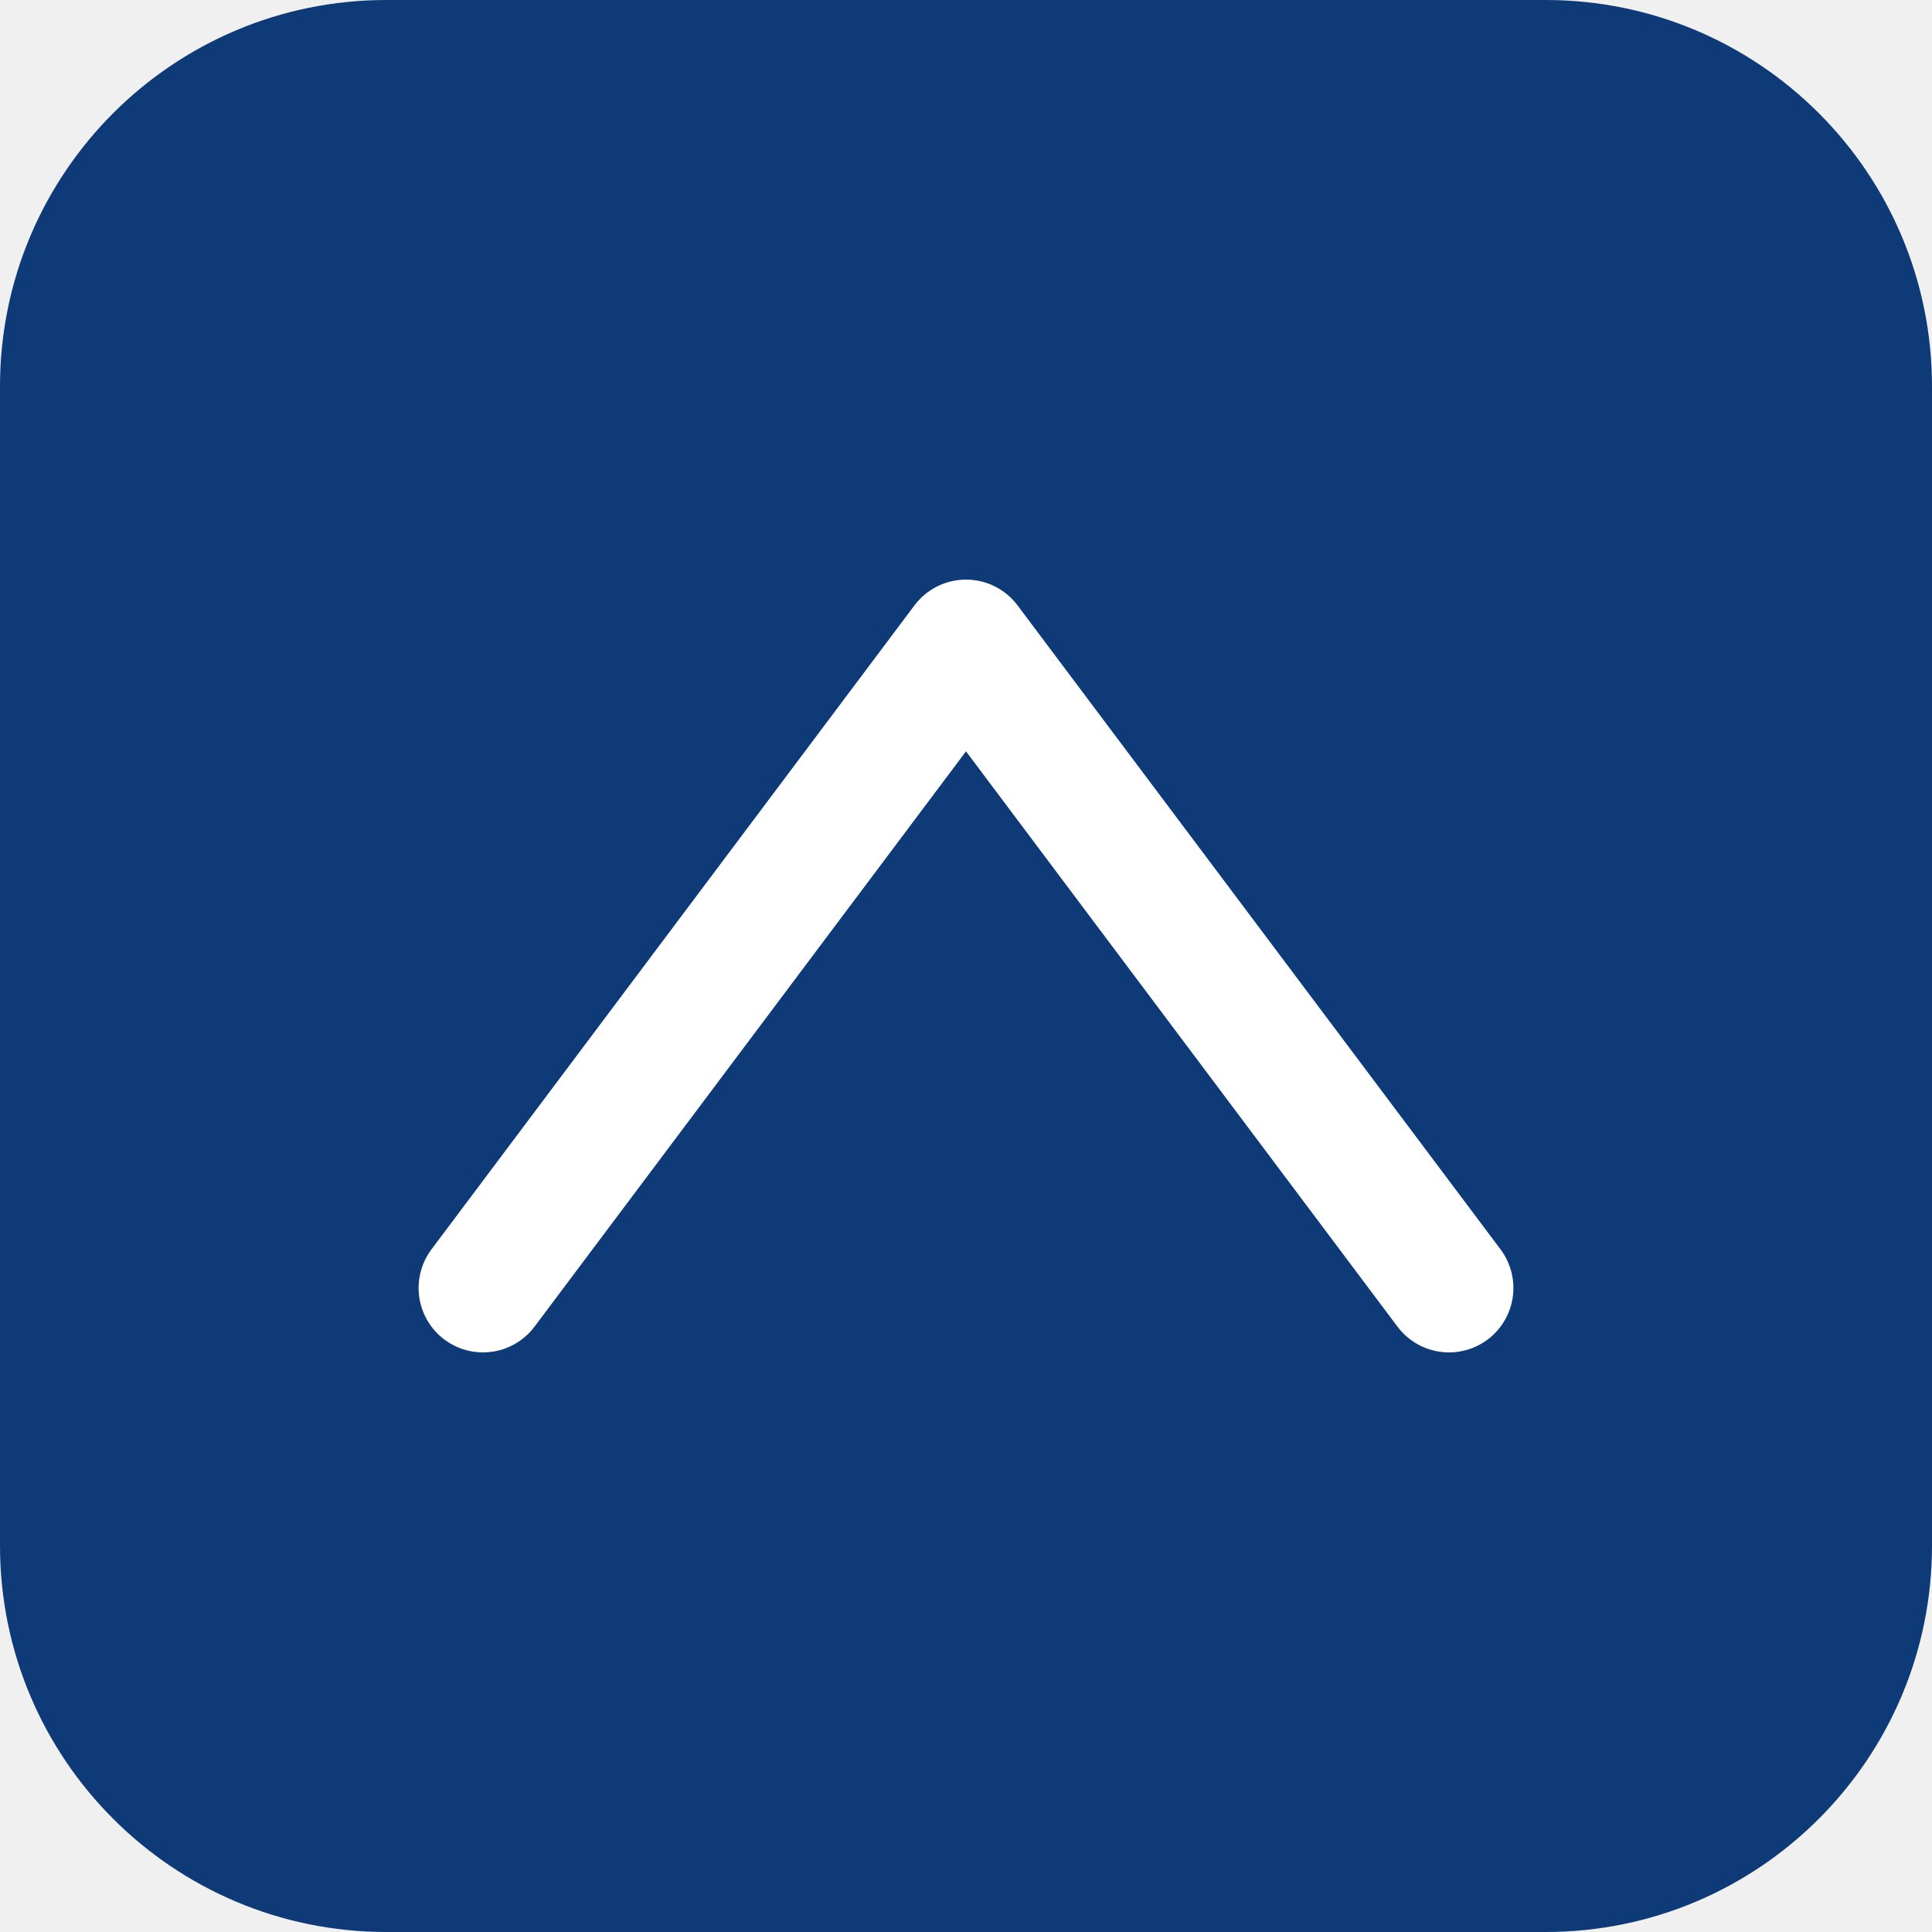
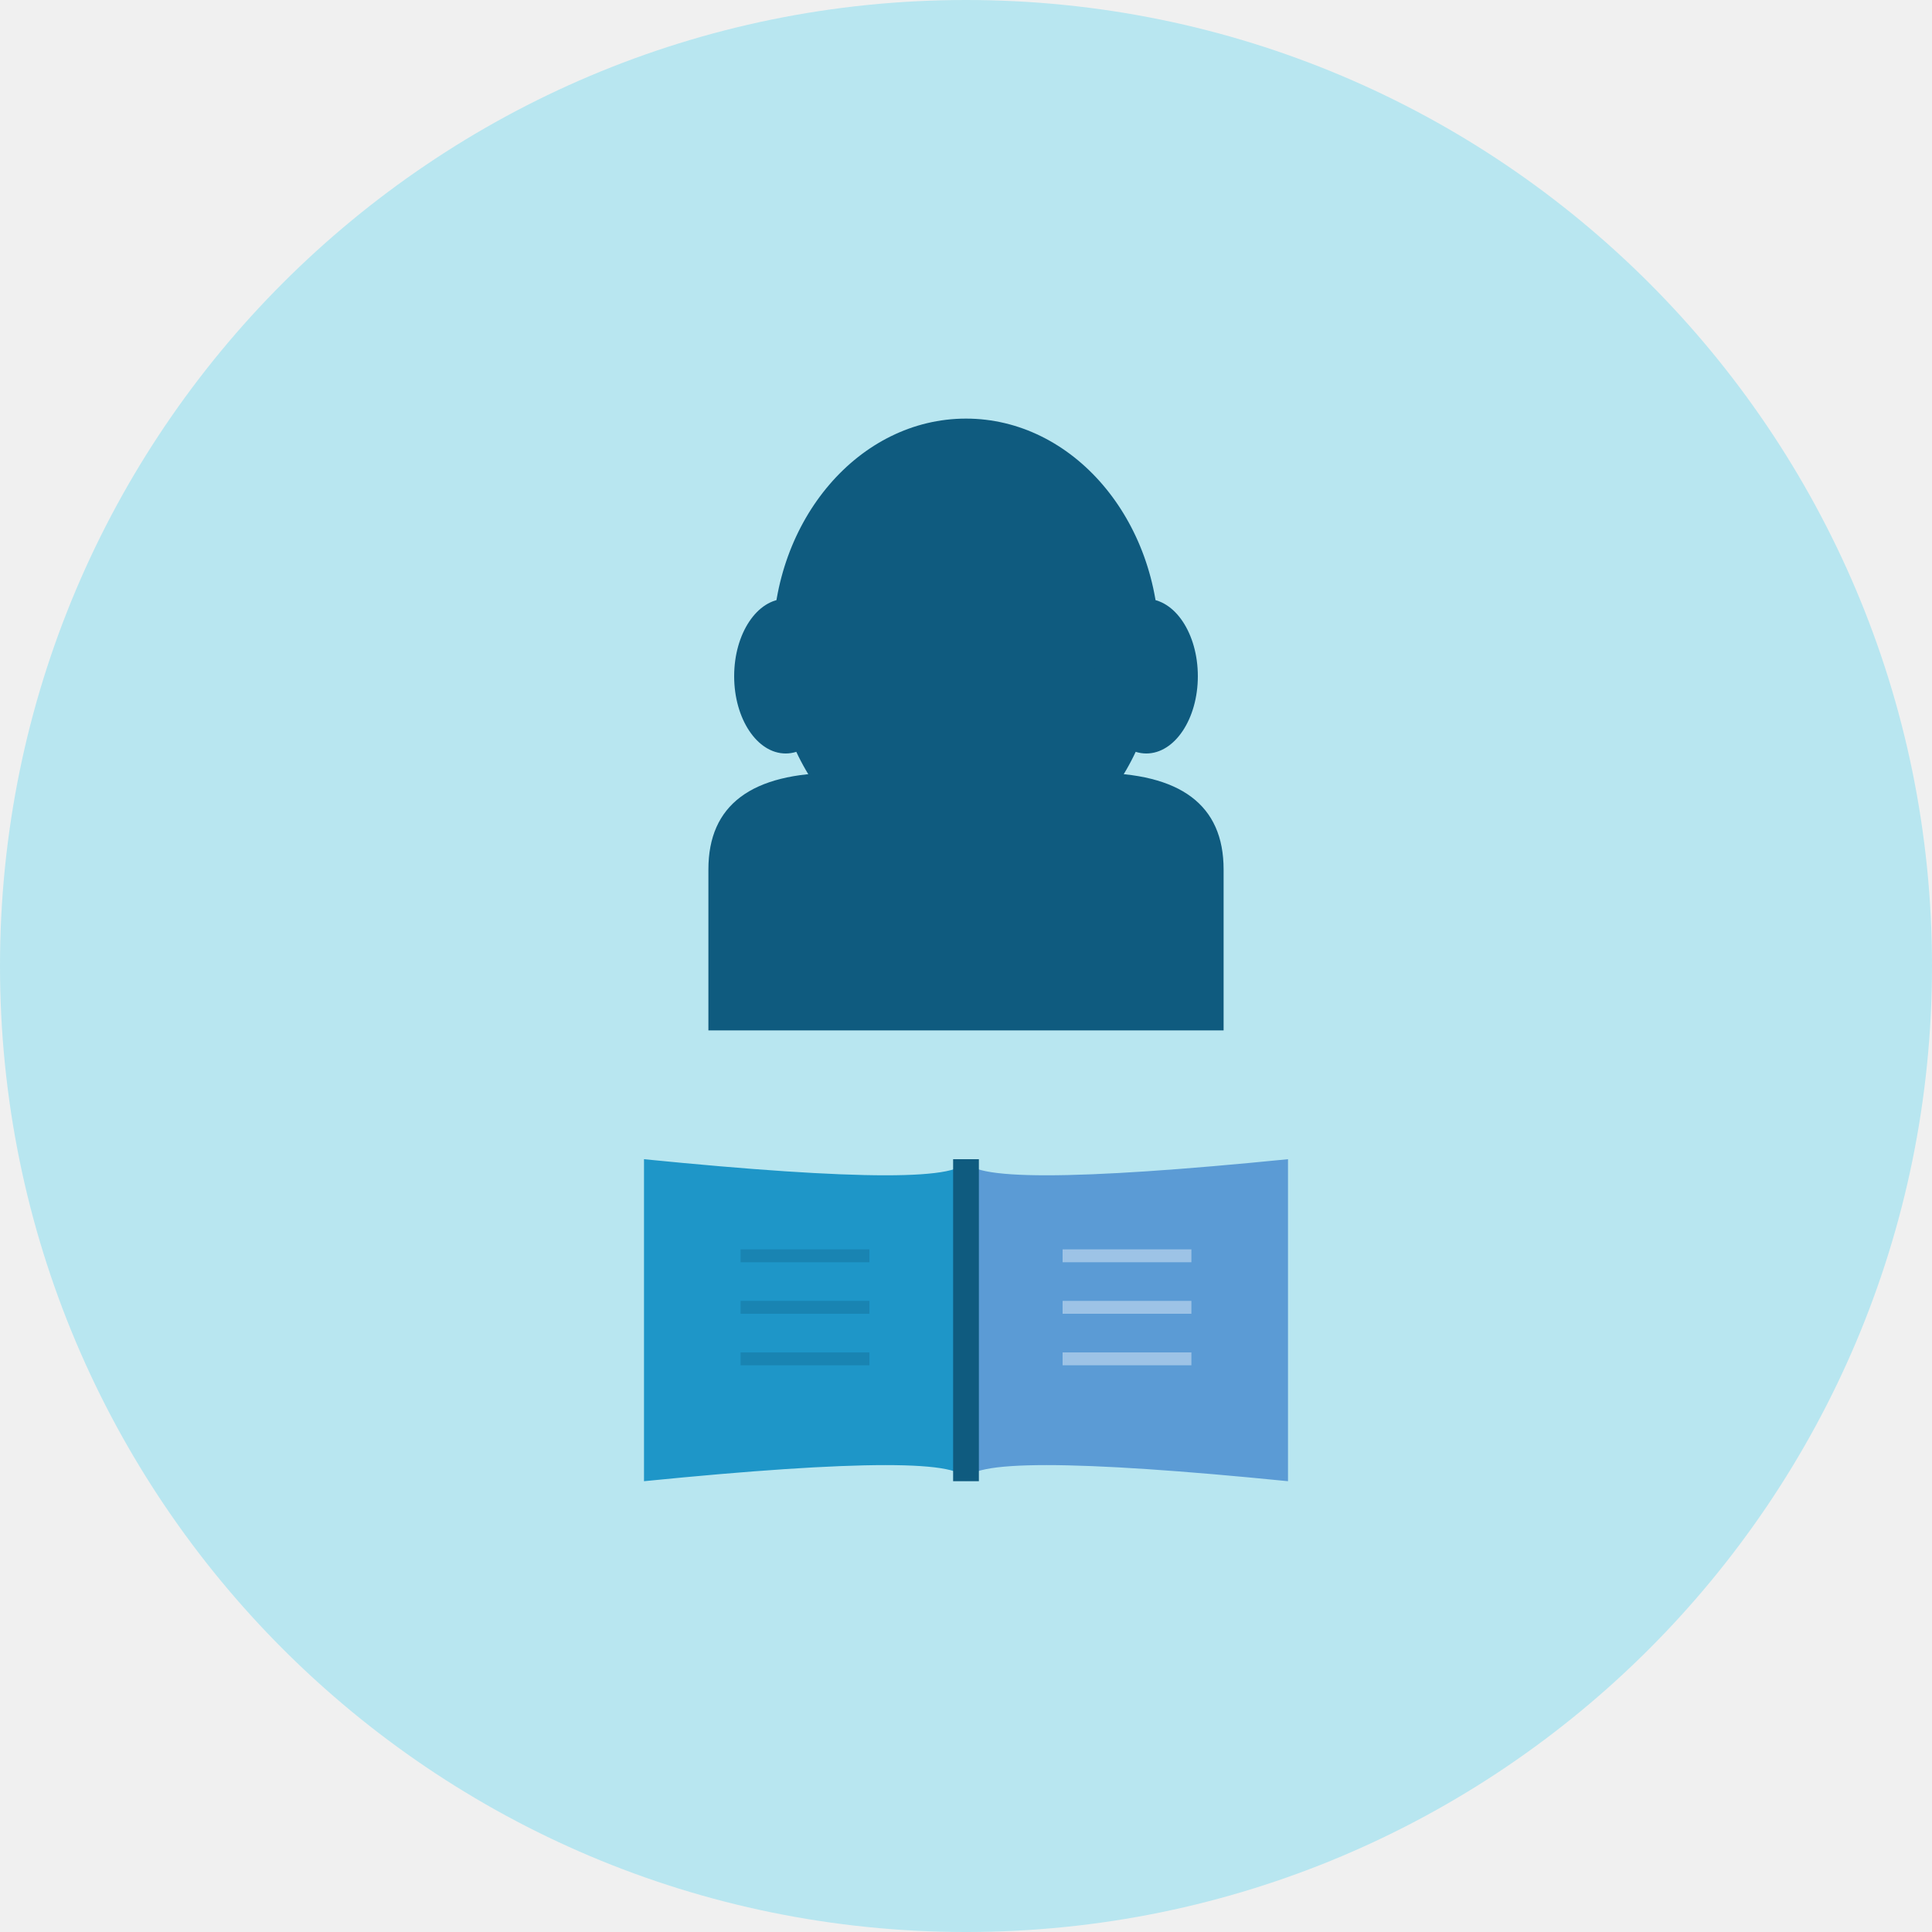
- <svg xmlns="http://www.w3.org/2000/svg" width="120" height="120" viewBox="0 0 120 120" fill="none">
-   <rect width="120" height="120" rx="24" fill="#0E3A77" />
-   <path d="M30 80 L60 40 L90 80" stroke="#fff" stroke-width="8" stroke-linecap="round" stroke-linejoin="round" />
+ <svg xmlns="http://www.w3.org/2000/svg" viewBox="0 0 300 300" fill="none">
+   <circle cx="150" cy="150" r="150" fill="#B8E6F0" />
+   <g transform="translate(150, 120)">
+     <ellipse cx="0" cy="-20" rx="30" ry="35" fill="#0F5B7F" />
+     <ellipse cx="-28" cy="-15" rx="8" ry="12" fill="#0F5B7F" />
+     <ellipse cx="28" cy="-15" rx="8" ry="12" fill="#0F5B7F" />
+     <path d="M -40 15 Q -40 0, -20 0 L 20 0 Q 40 0, 40 15 L 40 40 L -40 40 Z" fill="#0F5B7F" />
+   </g>
+   <g transform="translate(150, 180)">
+     <path d="M -50 0 L -50 50 Q 0 45, 0 50 L 0 0 Q 0 5, -50 0 Z" fill="#1E96C8" />
+     <path d="M 0 0 L 0 50 Q 0 45, 50 50 L 50 0 Q 0 5, 0 0 Z" fill="#5B9BD5" />
+     <rect x="-2" y="0" width="4" height="50" fill="#0F5B7F" />
+     <line x1="-35" y1="15" x2="-15" y2="15" stroke="#0F5B7F" stroke-width="2" opacity="0.3" />
+     <line x1="-35" y1="23" x2="-15" y2="23" stroke="#0F5B7F" stroke-width="2" opacity="0.3" />
+     <line x1="-35" y1="31" x2="-15" y2="31" stroke="#0F5B7F" stroke-width="2" opacity="0.3" />
+     <line x1="15" y1="15" x2="35" y2="15" stroke="#FFFFFF" stroke-width="2" opacity="0.4" />
+     <line x1="15" y1="23" x2="35" y2="23" stroke="#FFFFFF" stroke-width="2" opacity="0.4" />
+     <line x1="15" y1="31" x2="35" y2="31" stroke="#FFFFFF" stroke-width="2" opacity="0.4" />
+   </g>
</svg>
